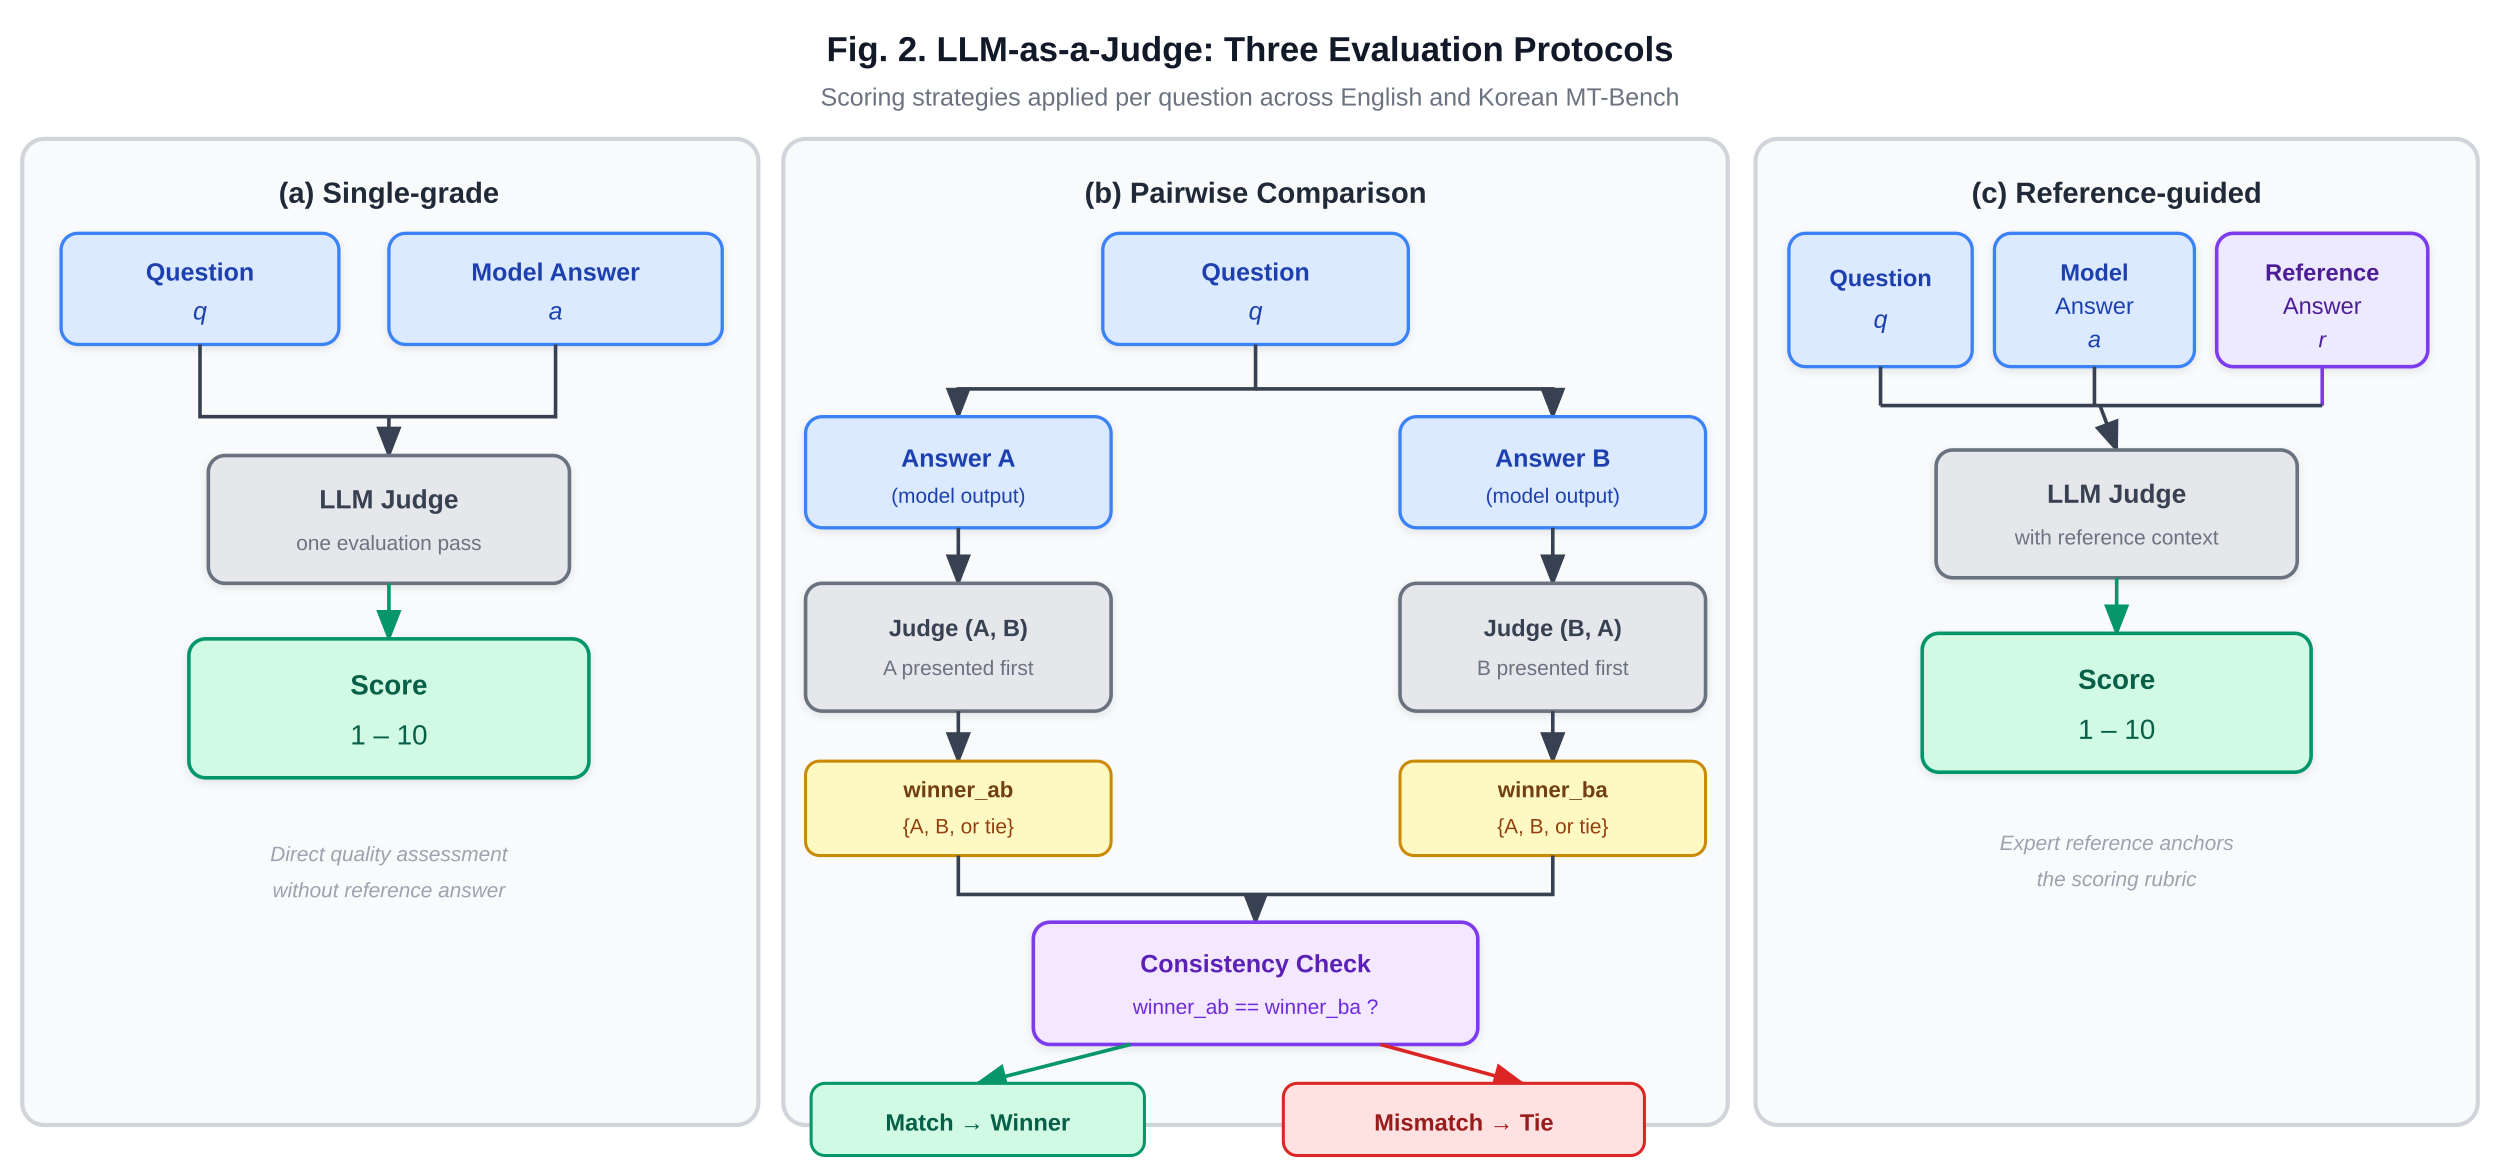
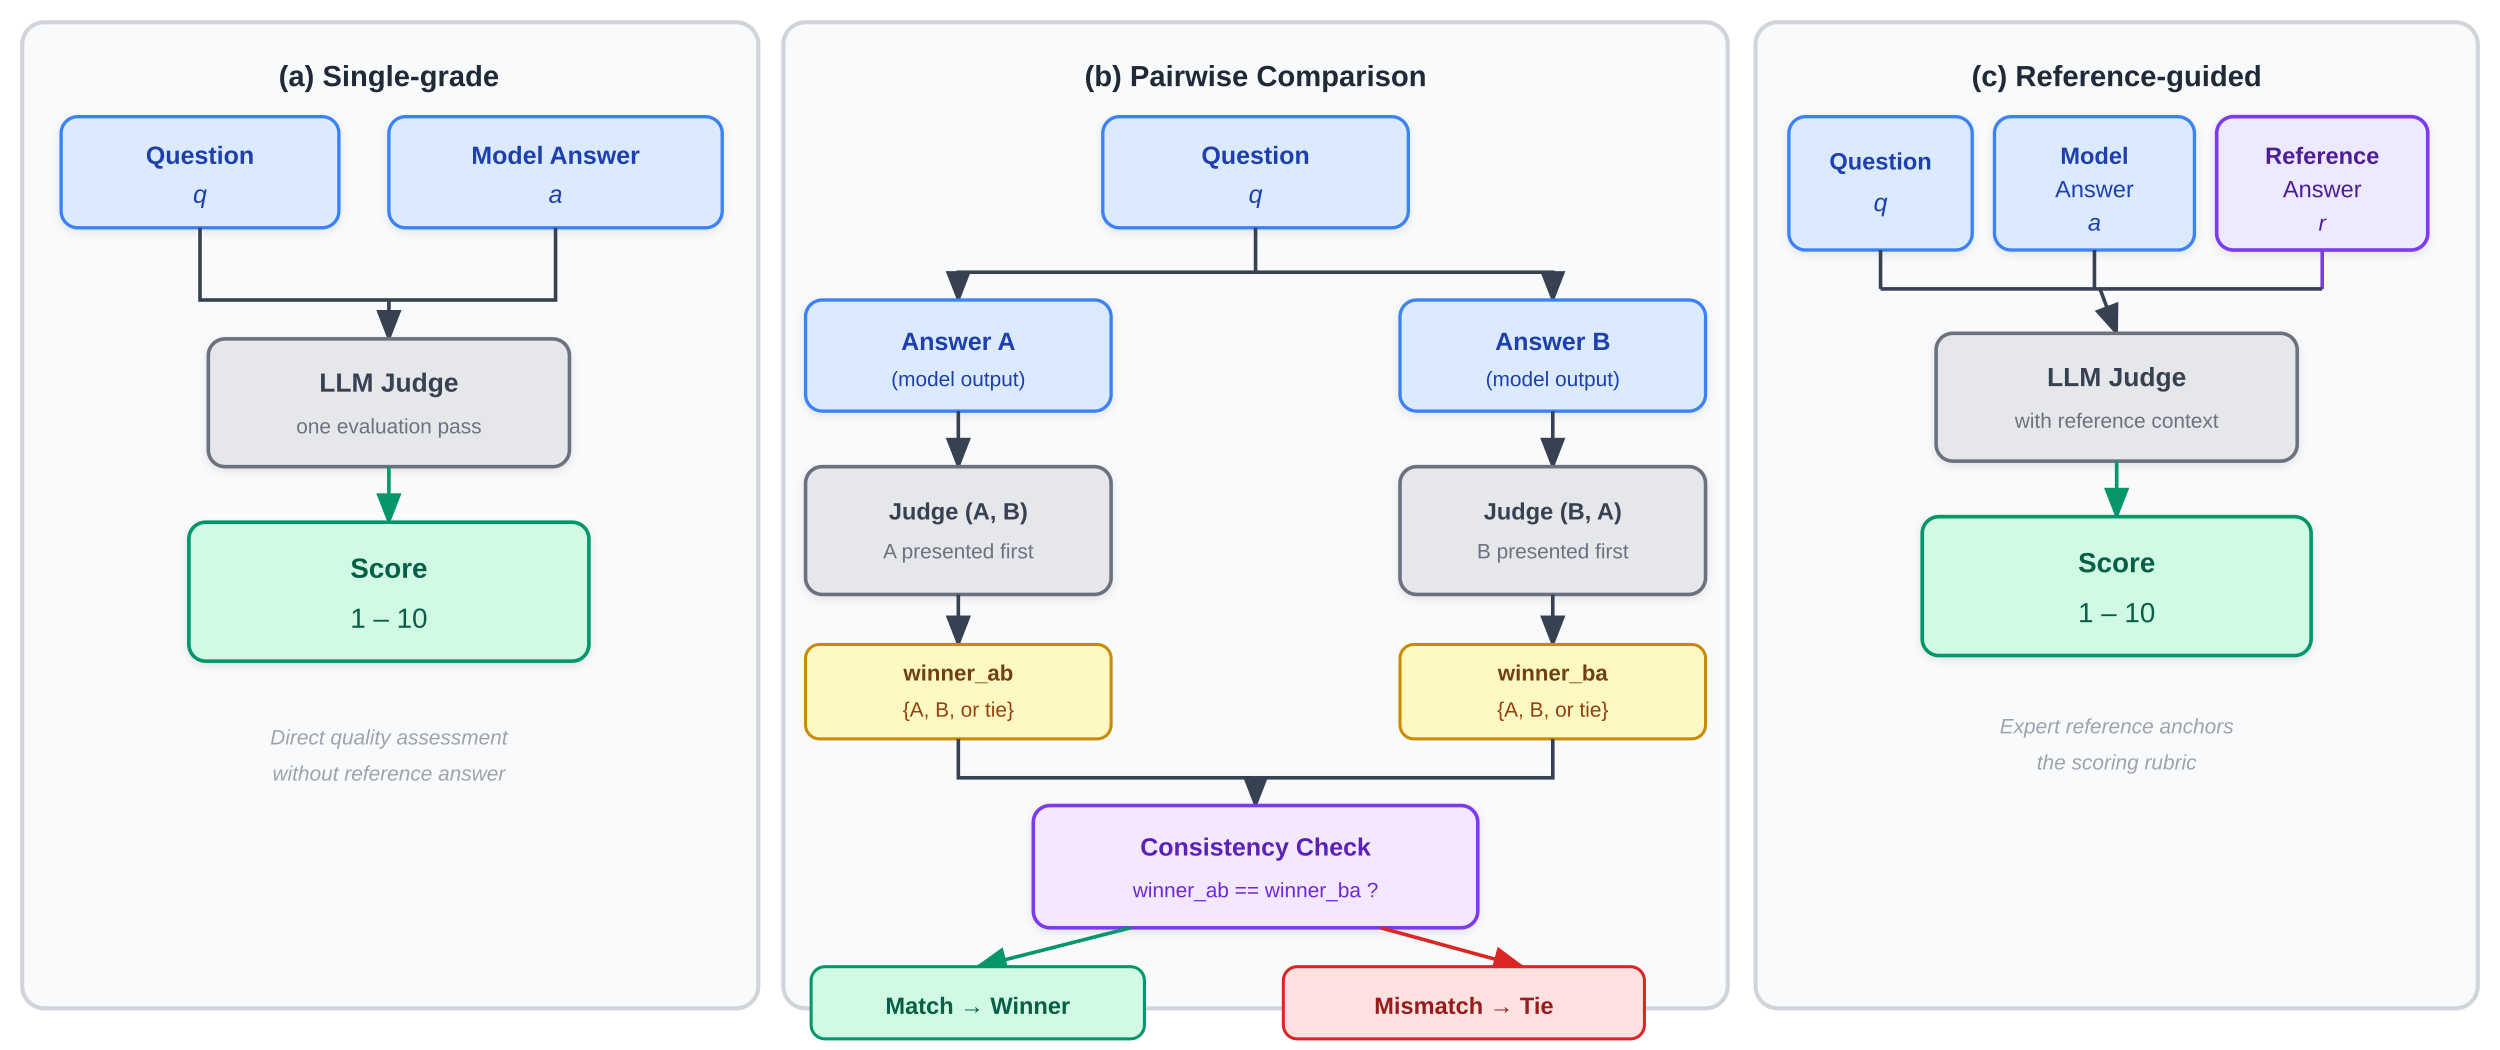
- <svg xmlns="http://www.w3.org/2000/svg" viewBox="0 0 900 420" style="background:white;font-family:'Segoe UI',Arial,sans-serif">
+ <svg xmlns="http://www.w3.org/2000/svg" viewBox="0 42 900 378" style="background:white;font-family:'Segoe UI',Arial,sans-serif">
  <defs>
    <marker id="a3" markerWidth="9" markerHeight="7" refX="8" refY="3.5" orient="auto">
      <polygon points="0 0,9 3.5,0 7" fill="#374151" />
    </marker>
    <marker id="a3g" markerWidth="9" markerHeight="7" refX="8" refY="3.5" orient="auto">
      <polygon points="0 0,9 3.5,0 7" fill="#059669" />
    </marker>
    <marker id="a3r" markerWidth="9" markerHeight="7" refX="8" refY="3.5" orient="auto">
      <polygon points="0 0,9 3.5,0 7" fill="#DC2626" />
    </marker>
    <filter id="s3" x="-5%" y="-5%" width="110%" height="120%">
      <feDropShadow dx="0" dy="1" stdDeviation="1.5" flood-color="#00000018" />
    </filter>
  </defs>
-   <text x="450" y="22" text-anchor="middle" font-size="12.5" font-weight="700" fill="#111827">Fig. 2.  LLM-as-a-Judge: Three Evaluation Protocols</text>
-   <text x="450" y="38" text-anchor="middle" font-size="9" fill="#6B7280">Scoring strategies applied per question across English and Korean MT-Bench</text>
  <rect x="8" y="50" width="265" height="355" rx="8" fill="#F9FAFB" stroke="#D1D5DB" stroke-width="1.5" />
  <text x="140" y="73" text-anchor="middle" font-size="10.5" font-weight="700" fill="#1F2937">(a)  Single-grade</text>
  <rect x="22" y="84" width="100" height="40" rx="6" fill="#DBEAFE" stroke="#3B82F6" stroke-width="1.2" filter="url(#s3)" />
  <text x="72" y="101" text-anchor="middle" font-size="9" font-weight="600" fill="#1E40AF">Question</text>
  <text x="72" y="115" text-anchor="middle" font-size="9" fill="#1E40AF" font-style="italic">q</text>
  <rect x="140" y="84" width="120" height="40" rx="6" fill="#DBEAFE" stroke="#3B82F6" stroke-width="1.2" filter="url(#s3)" />
  <text x="200" y="101" text-anchor="middle" font-size="9" font-weight="600" fill="#1E40AF">Model Answer</text>
  <text x="200" y="115" text-anchor="middle" font-size="9" fill="#1E40AF" font-style="italic">a</text>
  <path d="M72,124 L72,150 L140,150" fill="none" stroke="#374151" stroke-width="1.3" />
  <path d="M200,124 L200,150 L140,150" fill="none" stroke="#374151" stroke-width="1.3" />
  <line x1="140" y1="150" x2="140" y2="164" stroke="#374151" stroke-width="1.3" marker-end="url(#a3)" />
  <rect x="75" y="164" width="130" height="46" rx="6" fill="#E5E7EB" stroke="#6B7280" stroke-width="1.3" filter="url(#s3)" />
  <text x="140" y="183" text-anchor="middle" font-size="9.5" font-weight="700" fill="#374151">LLM Judge</text>
  <text x="140" y="198" text-anchor="middle" font-size="7.5" fill="#6B7280">one evaluation pass</text>
  <line x1="140" y1="210" x2="140" y2="230" stroke="#059669" stroke-width="1.3" marker-end="url(#a3g)" />
  <rect x="68" y="230" width="144" height="50" rx="6" fill="#D1FAE5" stroke="#059669" stroke-width="1.3" filter="url(#s3)" />
  <text x="140" y="250" text-anchor="middle" font-size="10" font-weight="700" fill="#065F46">Score</text>
  <text x="140" y="268" text-anchor="middle" font-size="10" fill="#065F46">1 – 10</text>
  <text x="140" y="310" text-anchor="middle" font-size="7.5" fill="#9CA3AF" font-style="italic">Direct quality assessment</text>
  <text x="140" y="323" text-anchor="middle" font-size="7.5" fill="#9CA3AF" font-style="italic">without reference answer</text>
  <rect x="282" y="50" width="340" height="355" rx="8" fill="#F9FAFB" stroke="#D1D5DB" stroke-width="1.5" />
  <text x="452" y="73" text-anchor="middle" font-size="10.5" font-weight="700" fill="#1F2937">(b)  Pairwise Comparison</text>
  <rect x="397" y="84" width="110" height="40" rx="6" fill="#DBEAFE" stroke="#3B82F6" stroke-width="1.2" filter="url(#s3)" />
  <text x="452" y="101" text-anchor="middle" font-size="9" font-weight="600" fill="#1E40AF">Question</text>
  <text x="452" y="115" text-anchor="middle" font-size="9" fill="#1E40AF" font-style="italic">q</text>
  <path d="M452,124 L452,140 L345,140 L345,150" fill="none" stroke="#374151" stroke-width="1.3" marker-end="url(#a3)" />
  <path d="M452,140 L559,140 L559,150" fill="none" stroke="#374151" stroke-width="1.3" marker-end="url(#a3)" />
  <rect x="290" y="150" width="110" height="40" rx="6" fill="#DBEAFE" stroke="#3B82F6" stroke-width="1.2" filter="url(#s3)" />
  <text x="345" y="168" text-anchor="middle" font-size="9" font-weight="600" fill="#1E40AF">Answer A</text>
  <text x="345" y="181" text-anchor="middle" font-size="7.5" fill="#1E40AF">(model output)</text>
  <rect x="504" y="150" width="110" height="40" rx="6" fill="#DBEAFE" stroke="#3B82F6" stroke-width="1.2" filter="url(#s3)" />
  <text x="559" y="168" text-anchor="middle" font-size="9" font-weight="600" fill="#1E40AF">Answer B</text>
  <text x="559" y="181" text-anchor="middle" font-size="7.5" fill="#1E40AF">(model output)</text>
  <line x1="345" y1="190" x2="345" y2="210" stroke="#374151" stroke-width="1.3" marker-end="url(#a3)" />
  <line x1="559" y1="190" x2="559" y2="210" stroke="#374151" stroke-width="1.3" marker-end="url(#a3)" />
  <rect x="290" y="210" width="110" height="46" rx="6" fill="#E5E7EB" stroke="#6B7280" stroke-width="1.3" filter="url(#s3)" />
  <text x="345" y="229" text-anchor="middle" font-size="8.5" font-weight="700" fill="#374151">Judge (A, B)</text>
  <text x="345" y="243" text-anchor="middle" font-size="7.5" fill="#6B7280">A presented first</text>
  <rect x="504" y="210" width="110" height="46" rx="6" fill="#E5E7EB" stroke="#6B7280" stroke-width="1.3" filter="url(#s3)" />
  <text x="559" y="229" text-anchor="middle" font-size="8.5" font-weight="700" fill="#374151">Judge (B, A)</text>
  <text x="559" y="243" text-anchor="middle" font-size="7.5" fill="#6B7280">B presented first</text>
  <line x1="345" y1="256" x2="345" y2="274" stroke="#374151" stroke-width="1.3" marker-end="url(#a3)" />
  <line x1="559" y1="256" x2="559" y2="274" stroke="#374151" stroke-width="1.3" marker-end="url(#a3)" />
  <rect x="290" y="274" width="110" height="34" rx="5" fill="#FEF9C3" stroke="#CA8A04" stroke-width="1.1" />
  <text x="345" y="287" text-anchor="middle" font-size="8" font-weight="600" fill="#713F12">winner_ab</text>
  <text x="345" y="300" text-anchor="middle" font-size="7.5" fill="#92400E">{A, B, or tie}</text>
  <rect x="504" y="274" width="110" height="34" rx="5" fill="#FEF9C3" stroke="#CA8A04" stroke-width="1.1" />
  <text x="559" y="287" text-anchor="middle" font-size="8" font-weight="600" fill="#713F12">winner_ba</text>
  <text x="559" y="300" text-anchor="middle" font-size="7.5" fill="#92400E">{A, B, or tie}</text>
  <path d="M345,308 L345,322 L452,322" fill="none" stroke="#374151" stroke-width="1.3" />
  <path d="M559,308 L559,322 L452,322" fill="none" stroke="#374151" stroke-width="1.3" />
  <line x1="452" y1="322" x2="452" y2="332" stroke="#374151" stroke-width="1.3" marker-end="url(#a3)" />
  <rect x="372" y="332" width="160" height="44" rx="6" fill="#F3E8FF" stroke="#7C3AED" stroke-width="1.3" filter="url(#s3)" />
  <text x="452" y="350" text-anchor="middle" font-size="9" font-weight="700" fill="#5B21B6">Consistency Check</text>
  <text x="452" y="365" text-anchor="middle" font-size="7.5" fill="#6D28D9">winner_ab == winner_ba ?</text>
  <path d="M407,376 L352,390" fill="none" stroke="#059669" stroke-width="1.3" marker-end="url(#a3g)" />
  <path d="M497,376 L548,390" fill="none" stroke="#DC2626" stroke-width="1.3" marker-end="url(#a3r)" />
  <rect x="292" y="390" width="120" height="26" rx="5" fill="#D1FAE5" stroke="#059669" stroke-width="1.1" />
  <text x="352" y="407" text-anchor="middle" font-size="8.5" font-weight="700" fill="#065F46">Match → Winner</text>
  <rect x="462" y="390" width="130" height="26" rx="5" fill="#FEE2E2" stroke="#DC2626" stroke-width="1.1" />
  <text x="527" y="407" text-anchor="middle" font-size="8.5" font-weight="700" fill="#991B1B">Mismatch → Tie</text>
  <rect x="632" y="50" width="260" height="355" rx="8" fill="#F9FAFB" stroke="#D1D5DB" stroke-width="1.5" />
  <text x="762" y="73" text-anchor="middle" font-size="10.5" font-weight="700" fill="#1F2937">(c)  Reference-guided</text>
  <rect x="644" y="84" width="66" height="48" rx="6" fill="#DBEAFE" stroke="#3B82F6" stroke-width="1.2" filter="url(#s3)" />
  <text x="677" y="103" text-anchor="middle" font-size="8.5" font-weight="600" fill="#1E40AF">Question</text>
  <text x="677" y="118" text-anchor="middle" font-size="9" fill="#1E40AF" font-style="italic">q</text>
  <rect x="718" y="84" width="72" height="48" rx="6" fill="#DBEAFE" stroke="#3B82F6" stroke-width="1.2" filter="url(#s3)" />
  <text x="754" y="101" text-anchor="middle" font-size="8.5" font-weight="600" fill="#1E40AF">Model</text>
  <text x="754" y="113" text-anchor="middle" font-size="8.5" fill="#1E40AF">Answer</text>
  <text x="754" y="125" text-anchor="middle" font-size="8.5" fill="#1E40AF" font-style="italic">a</text>
  <rect x="798" y="84" width="76" height="48" rx="6" fill="#EDE9FE" stroke="#7C3AED" stroke-width="1.3" filter="url(#s3)" />
  <text x="836" y="101" text-anchor="middle" font-size="8.5" font-weight="600" fill="#4C1D95">Reference</text>
  <text x="836" y="113" text-anchor="middle" font-size="8.5" fill="#4C1D95">Answer</text>
  <text x="836" y="125" text-anchor="middle" font-size="8" fill="#4C1D95" font-style="italic">r</text>
  <line x1="677" y1="132" x2="677" y2="146" stroke="#374151" stroke-width="1.3" />
  <line x1="754" y1="132" x2="754" y2="146" stroke="#374151" stroke-width="1.3" />
  <line x1="836" y1="132" x2="836" y2="146" stroke="#7C3AED" stroke-width="1.3" />
  <line x1="677" y1="146" x2="836" y2="146" stroke="#374151" stroke-width="1.3" />
  <line x1="756" y1="146" x2="762" y2="162" stroke="#374151" stroke-width="1.3" marker-end="url(#a3)" />
  <rect x="697" y="162" width="130" height="46" rx="6" fill="#E5E7EB" stroke="#6B7280" stroke-width="1.3" filter="url(#s3)" />
  <text x="762" y="181" text-anchor="middle" font-size="9.5" font-weight="700" fill="#374151">LLM Judge</text>
  <text x="762" y="196" text-anchor="middle" font-size="7.5" fill="#6B7280">with reference context</text>
  <line x1="762" y1="208" x2="762" y2="228" stroke="#059669" stroke-width="1.3" marker-end="url(#a3g)" />
  <rect x="692" y="228" width="140" height="50" rx="6" fill="#D1FAE5" stroke="#059669" stroke-width="1.3" filter="url(#s3)" />
  <text x="762" y="248" text-anchor="middle" font-size="10" font-weight="700" fill="#065F46">Score</text>
  <text x="762" y="266" text-anchor="middle" font-size="10" fill="#065F46">1 – 10</text>
  <text x="762" y="306" text-anchor="middle" font-size="7.5" fill="#9CA3AF" font-style="italic">Expert reference anchors</text>
  <text x="762" y="319" text-anchor="middle" font-size="7.5" fill="#9CA3AF" font-style="italic">the scoring rubric</text>
</svg>
